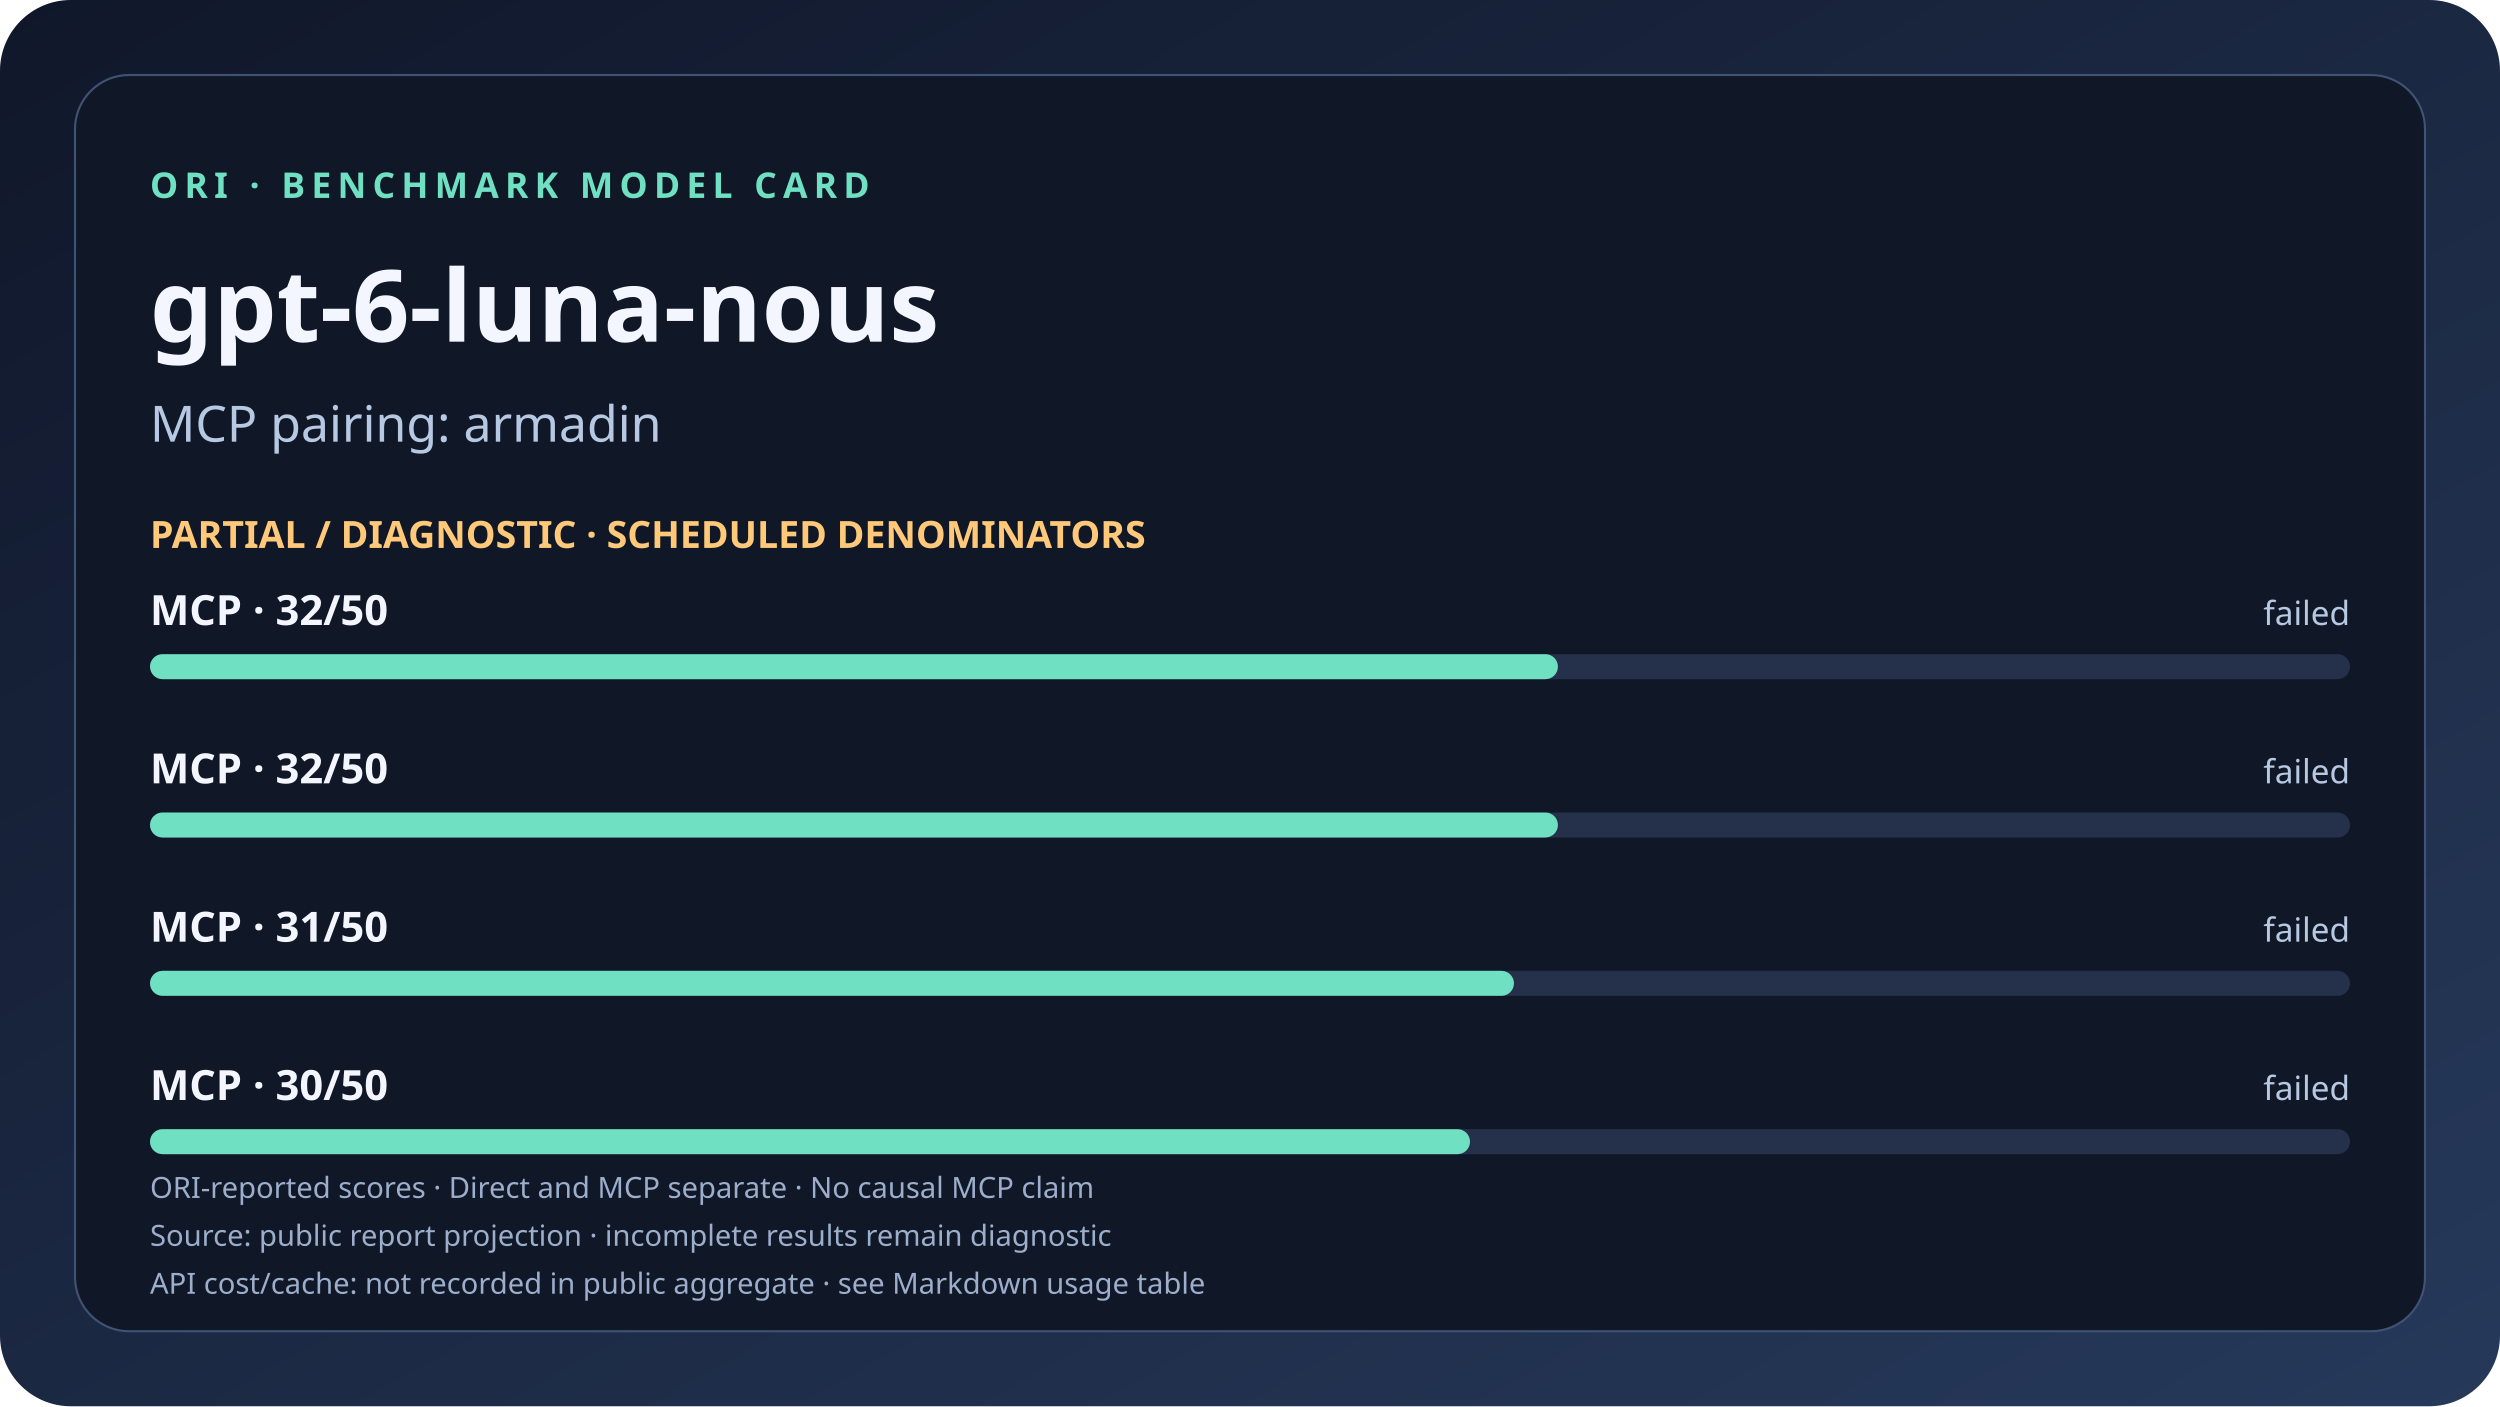
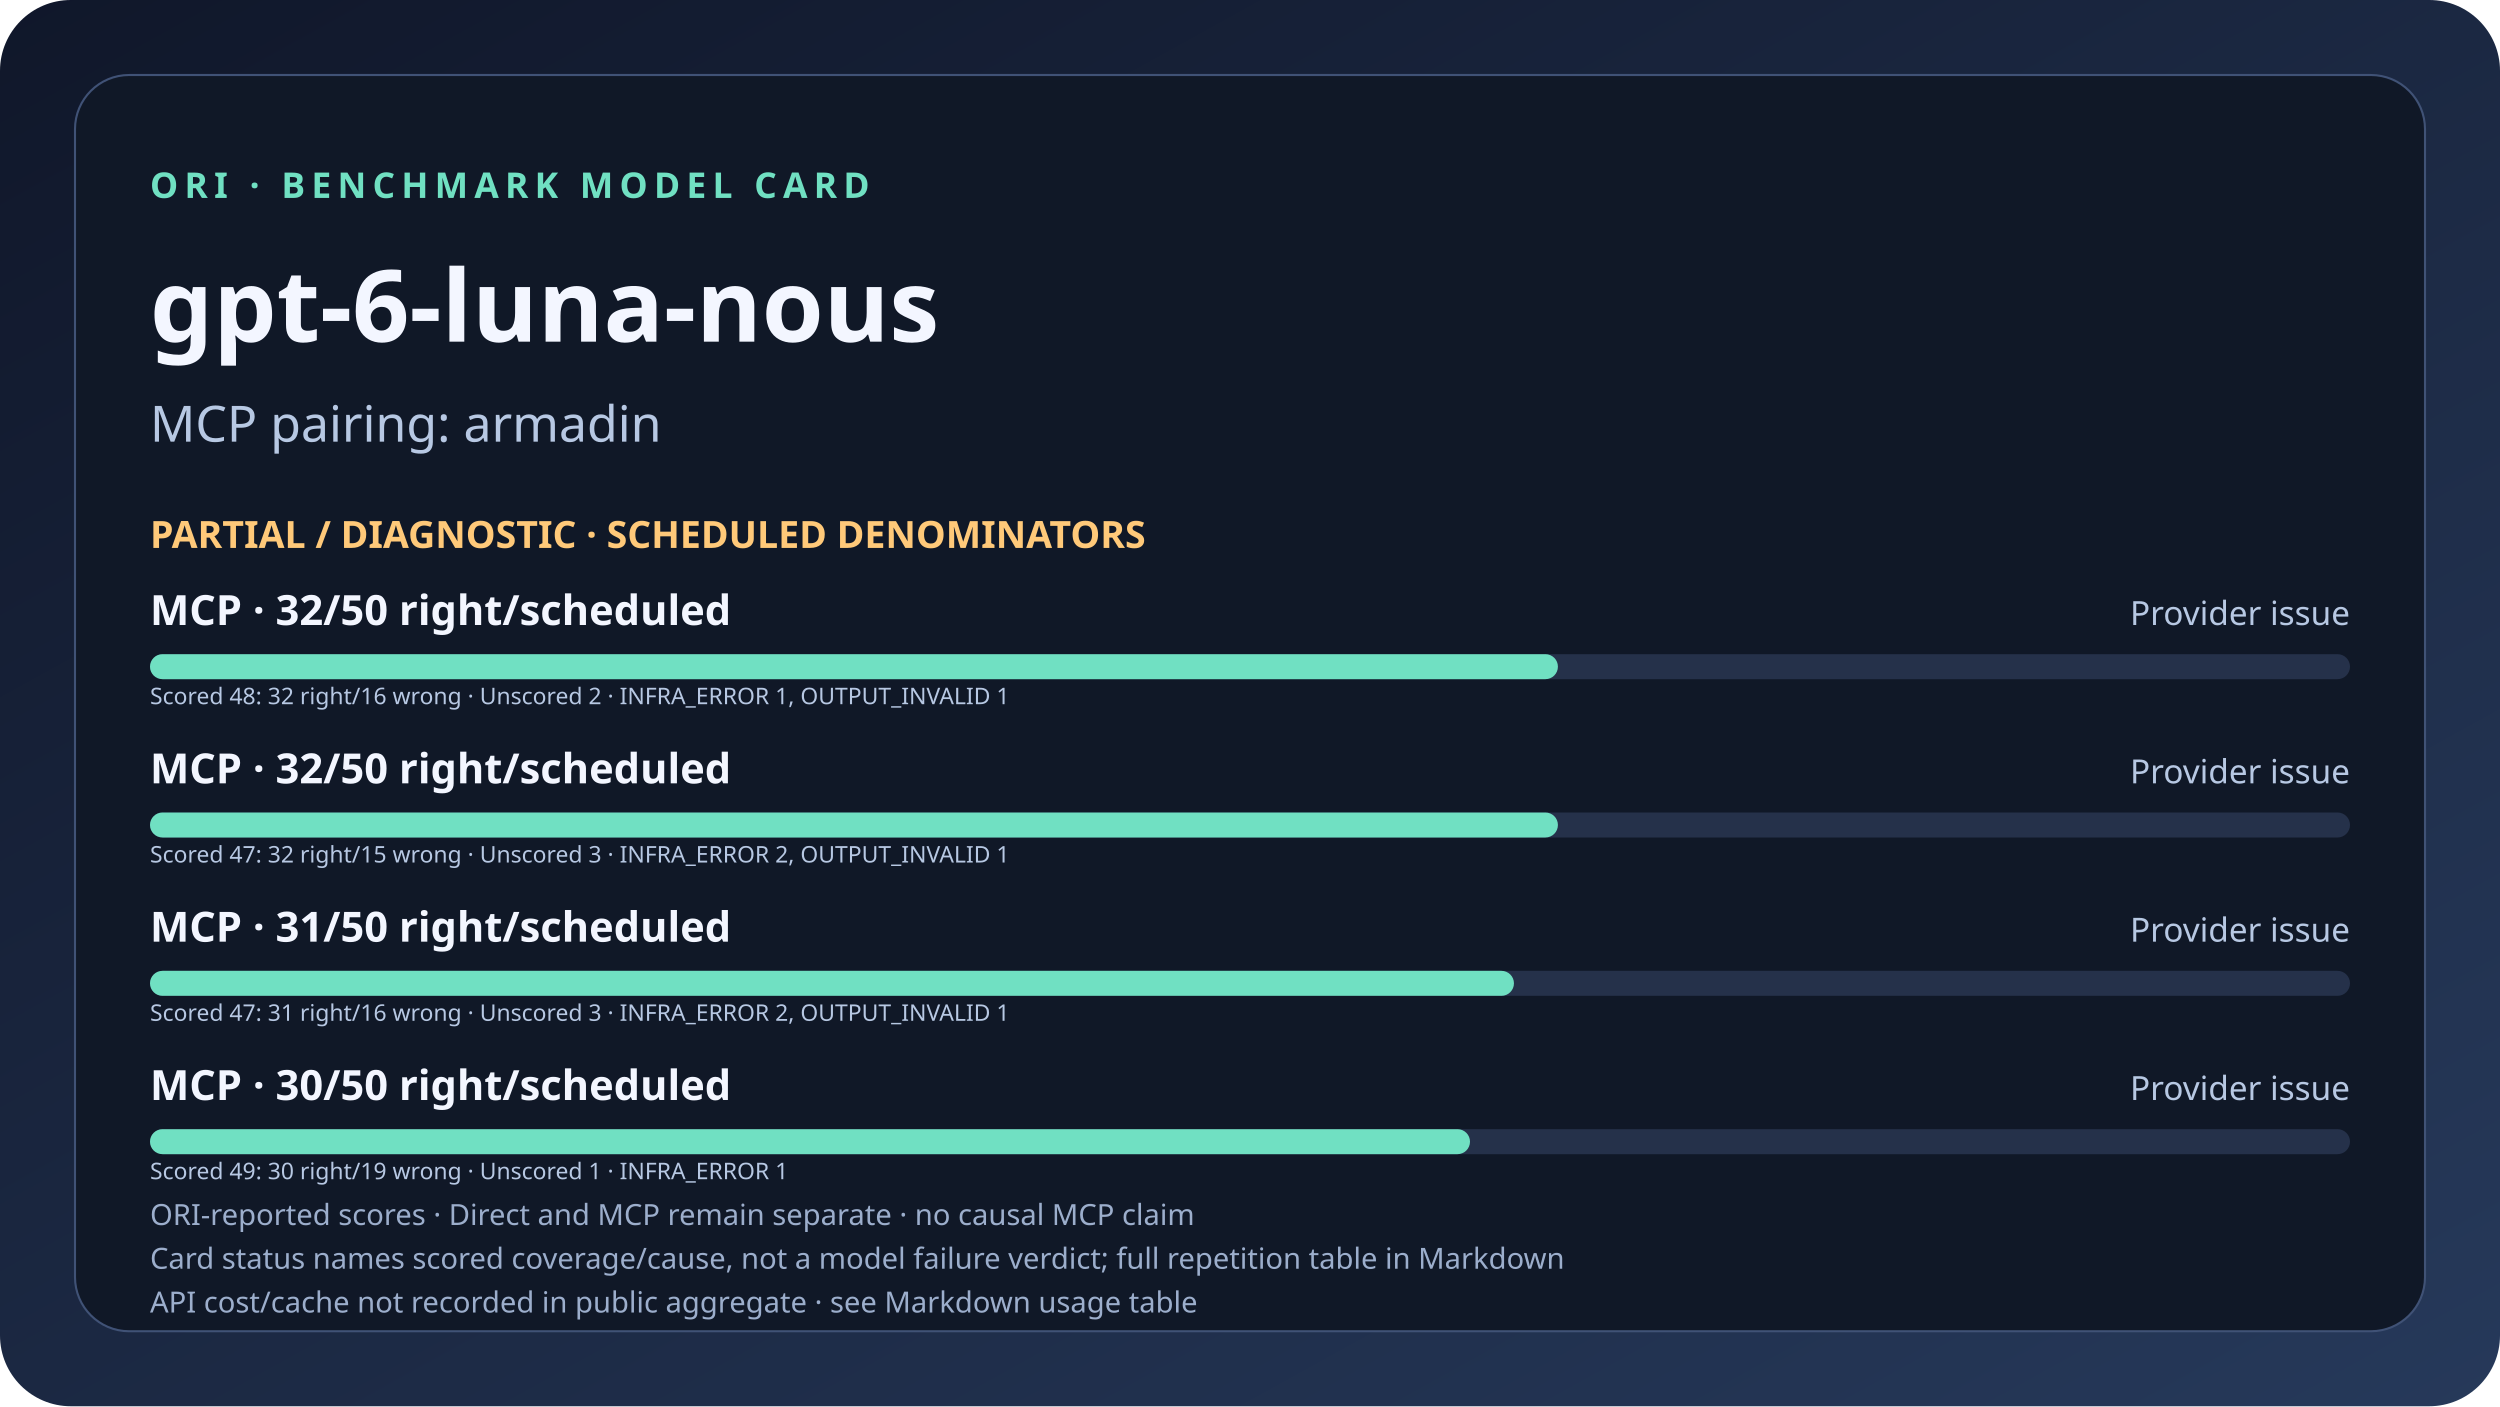
<svg xmlns="http://www.w3.org/2000/svg" width="1200" height="675" viewBox="0 0 1200 675">
  <defs>
    <linearGradient id="bg" x1="0" y1="0" x2="1" y2="1">
      <stop stop-color="#10172a" />
      <stop offset="1" stop-color="#26395a" />
    </linearGradient>
  </defs>
  <rect width="1200" height="675" rx="34" fill="url(#bg)" />
  <rect x="36" y="36" width="1128" height="603" rx="26" fill="#101827" stroke="#405276" />
  <text x="72" y="95" class="eyebrow">ORI · BENCHMARK MODEL CARD</text>
  <text x="72" y="164" class="title">gpt-6-luna-nous</text>
  <text x="72" y="212" class="pairing">MCP pairing: armadin</text>
  <text x="72" y="263" class="status">PARTIAL / DIAGNOSTIC · SCHEDULED DENOMINATORS</text>
-   <text x="72" y="300" class="label">MCP · 32/50</text>
-   <text x="1128" y="300" text-anchor="end" class="state">failed</text>
+   <text x="72" y="300" class="label">MCP · 32/50 right/scheduled</text>
+   <text x="1128" y="300" text-anchor="end" class="state">Provider issue</text>
  <rect x="72" y="314" width="1056" height="12" rx="6" fill="#25314a" />
  <rect x="72" y="314" width="675.8" height="12" rx="6" fill="#70e0c2" />
-   <text x="72" y="376" class="label">MCP · 32/50</text>
-   <text x="1128" y="376" text-anchor="end" class="state">failed</text>
+   <text x="72" y="376" class="label">MCP · 32/50 right/scheduled</text>
+   <text x="1128" y="376" text-anchor="end" class="state">Provider issue</text>
  <rect x="72" y="390" width="1056" height="12" rx="6" fill="#25314a" />
  <rect x="72" y="390" width="675.8" height="12" rx="6" fill="#70e0c2" />
-   <text x="72" y="452" class="label">MCP · 31/50</text>
-   <text x="1128" y="452" text-anchor="end" class="state">failed</text>
+   <text x="72" y="452" class="label">MCP · 31/50 right/scheduled</text>
+   <text x="1128" y="452" text-anchor="end" class="state">Provider issue</text>
  <rect x="72" y="466" width="1056" height="12" rx="6" fill="#25314a" />
  <rect x="72" y="466" width="654.7" height="12" rx="6" fill="#70e0c2" />
-   <text x="72" y="528" class="label">MCP · 30/50</text>
-   <text x="1128" y="528" text-anchor="end" class="state">failed</text>
+   <text x="72" y="528" class="label">MCP · 30/50 right/scheduled</text>
+   <text x="1128" y="528" text-anchor="end" class="state">Provider issue</text>
  <rect x="72" y="542" width="1056" height="12" rx="6" fill="#25314a" />
  <rect x="72" y="542" width="633.6" height="12" rx="6" fill="#70e0c2" />
-   <text x="72" y="575" class="footer">ORI-reported scores · Direct and MCP separate · No causal MCP claim</text>
-   <text x="72" y="598" class="footer">Source: public report projection · incomplete results remain diagnostic</text>
-   <style>.title{font:700 48px system-ui,sans-serif;fill:#f3f6ff}.pairing{font:24px system-ui,sans-serif;fill:#b7c8e3}.eyebrow{font:700 17px system-ui,sans-serif;letter-spacing:3px;fill:#70e0c2}.status{font:700 18px system-ui,sans-serif;fill:#ffc979}.label{font:700 20px system-ui,sans-serif;fill:#f3f6ff}.state{font:16px system-ui,sans-serif;fill:#b7c8e3}.footer{font:14px system-ui,sans-serif;fill:#9caecc}</style>
-   <text x="72" y="621" class="footer">API cost/cache: not recorded in public aggregate · see Markdown usage table</text>
+   <text x="72" y="588" class="footer">ORI-reported scores · Direct and MCP remain separate · no causal MCP claim</text>
+   <text x="72" y="609" class="footer">Card status names scored coverage/cause, not a model failure verdict; full repetition table in Markdown</text>
+   <style>.title{font:700 48px system-ui,sans-serif;fill:#f3f6ff}.pairing{font:24px system-ui,sans-serif;fill:#b7c8e3}.eyebrow{font:700 17px system-ui,sans-serif;letter-spacing:3px;fill:#70e0c2}.status{font:700 18px system-ui,sans-serif;fill:#ffc979}.label{font:700 20px system-ui,sans-serif;fill:#f3f6ff}.state{font:16px system-ui,sans-serif;fill:#b7c8e3}.footer{font:14px system-ui,sans-serif;fill:#9caecc}.detail{font:11px system-ui,sans-serif;fill:#b7c8e3}</style>
+   <text x="72" y="630" class="footer">API cost/cache not recorded in public aggregate · see Markdown usage table</text>
+   <text x="72" y="338" class="detail">Scored 48: 32 right/16 wrong · Unscored 2 · INFRA_ERROR 1, OUTPUT_INVALID 1</text>
+   <text x="72" y="414" class="detail">Scored 47: 32 right/15 wrong · Unscored 3 · INFRA_ERROR 2, OUTPUT_INVALID 1</text>
+   <text x="72" y="490" class="detail">Scored 47: 31 right/16 wrong · Unscored 3 · INFRA_ERROR 2, OUTPUT_INVALID 1</text>
+   <text x="72" y="566" class="detail">Scored 49: 30 right/19 wrong · Unscored 1 · INFRA_ERROR 1</text>
</svg>
